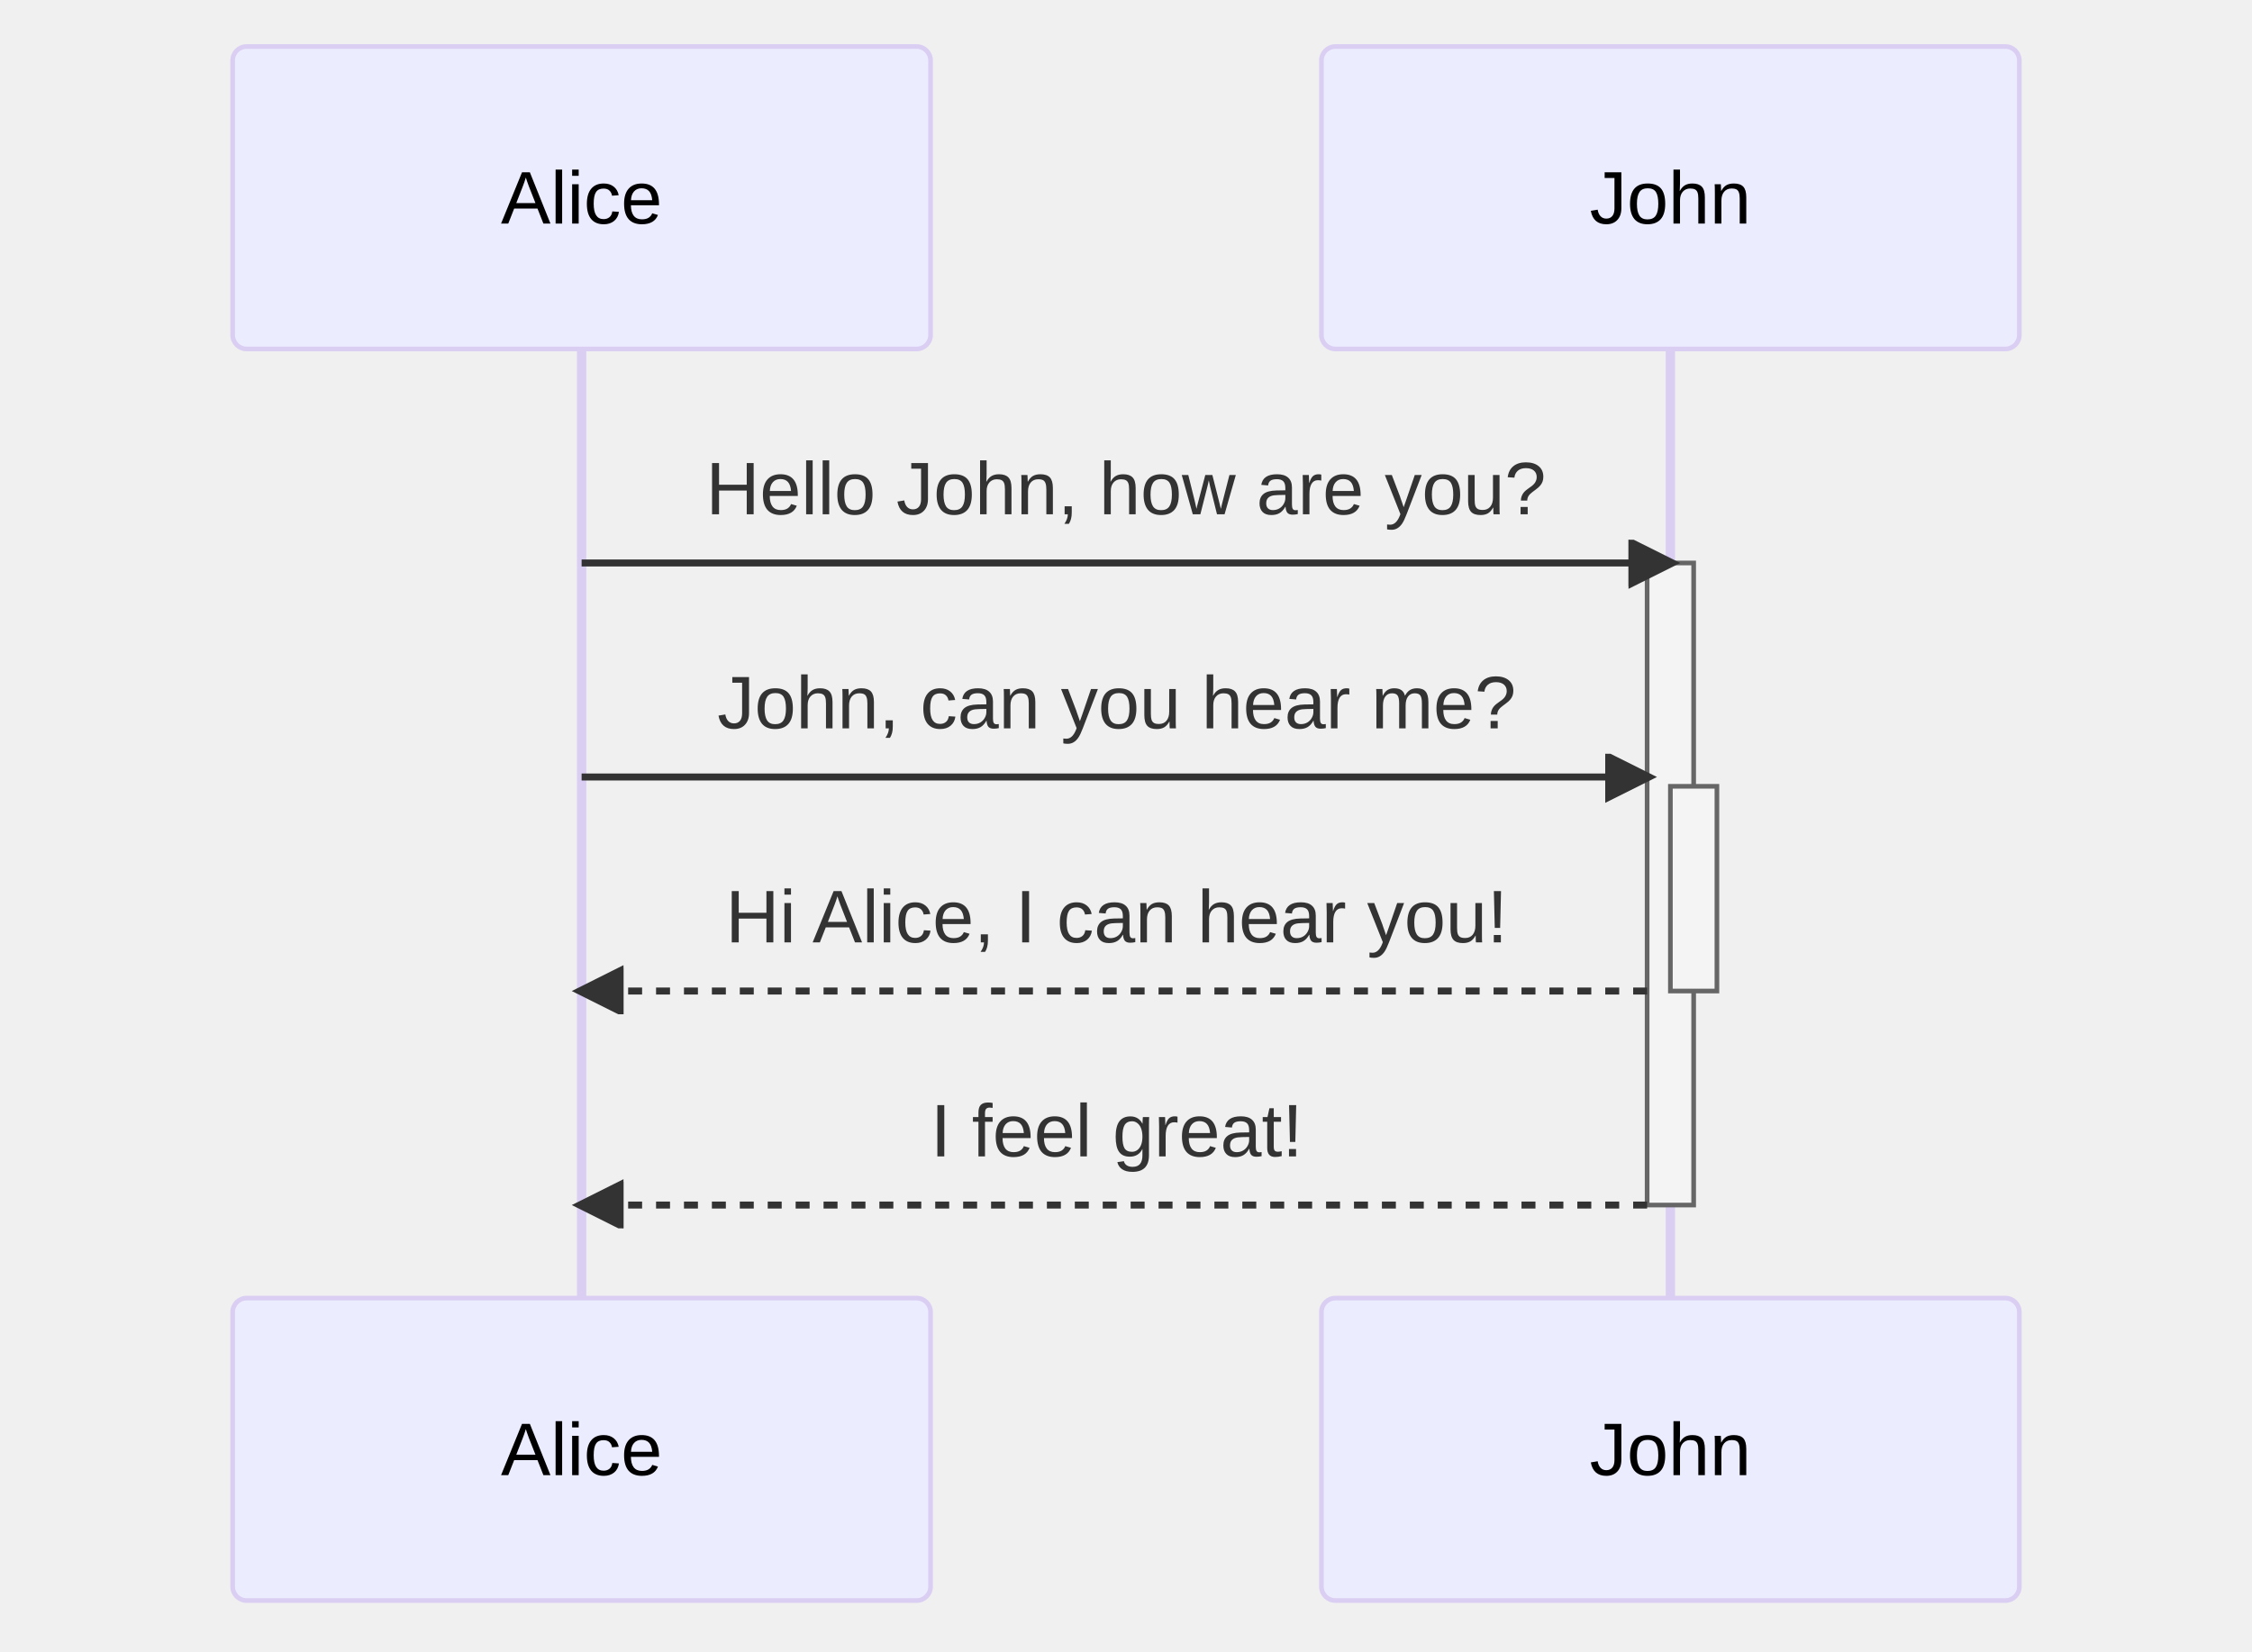
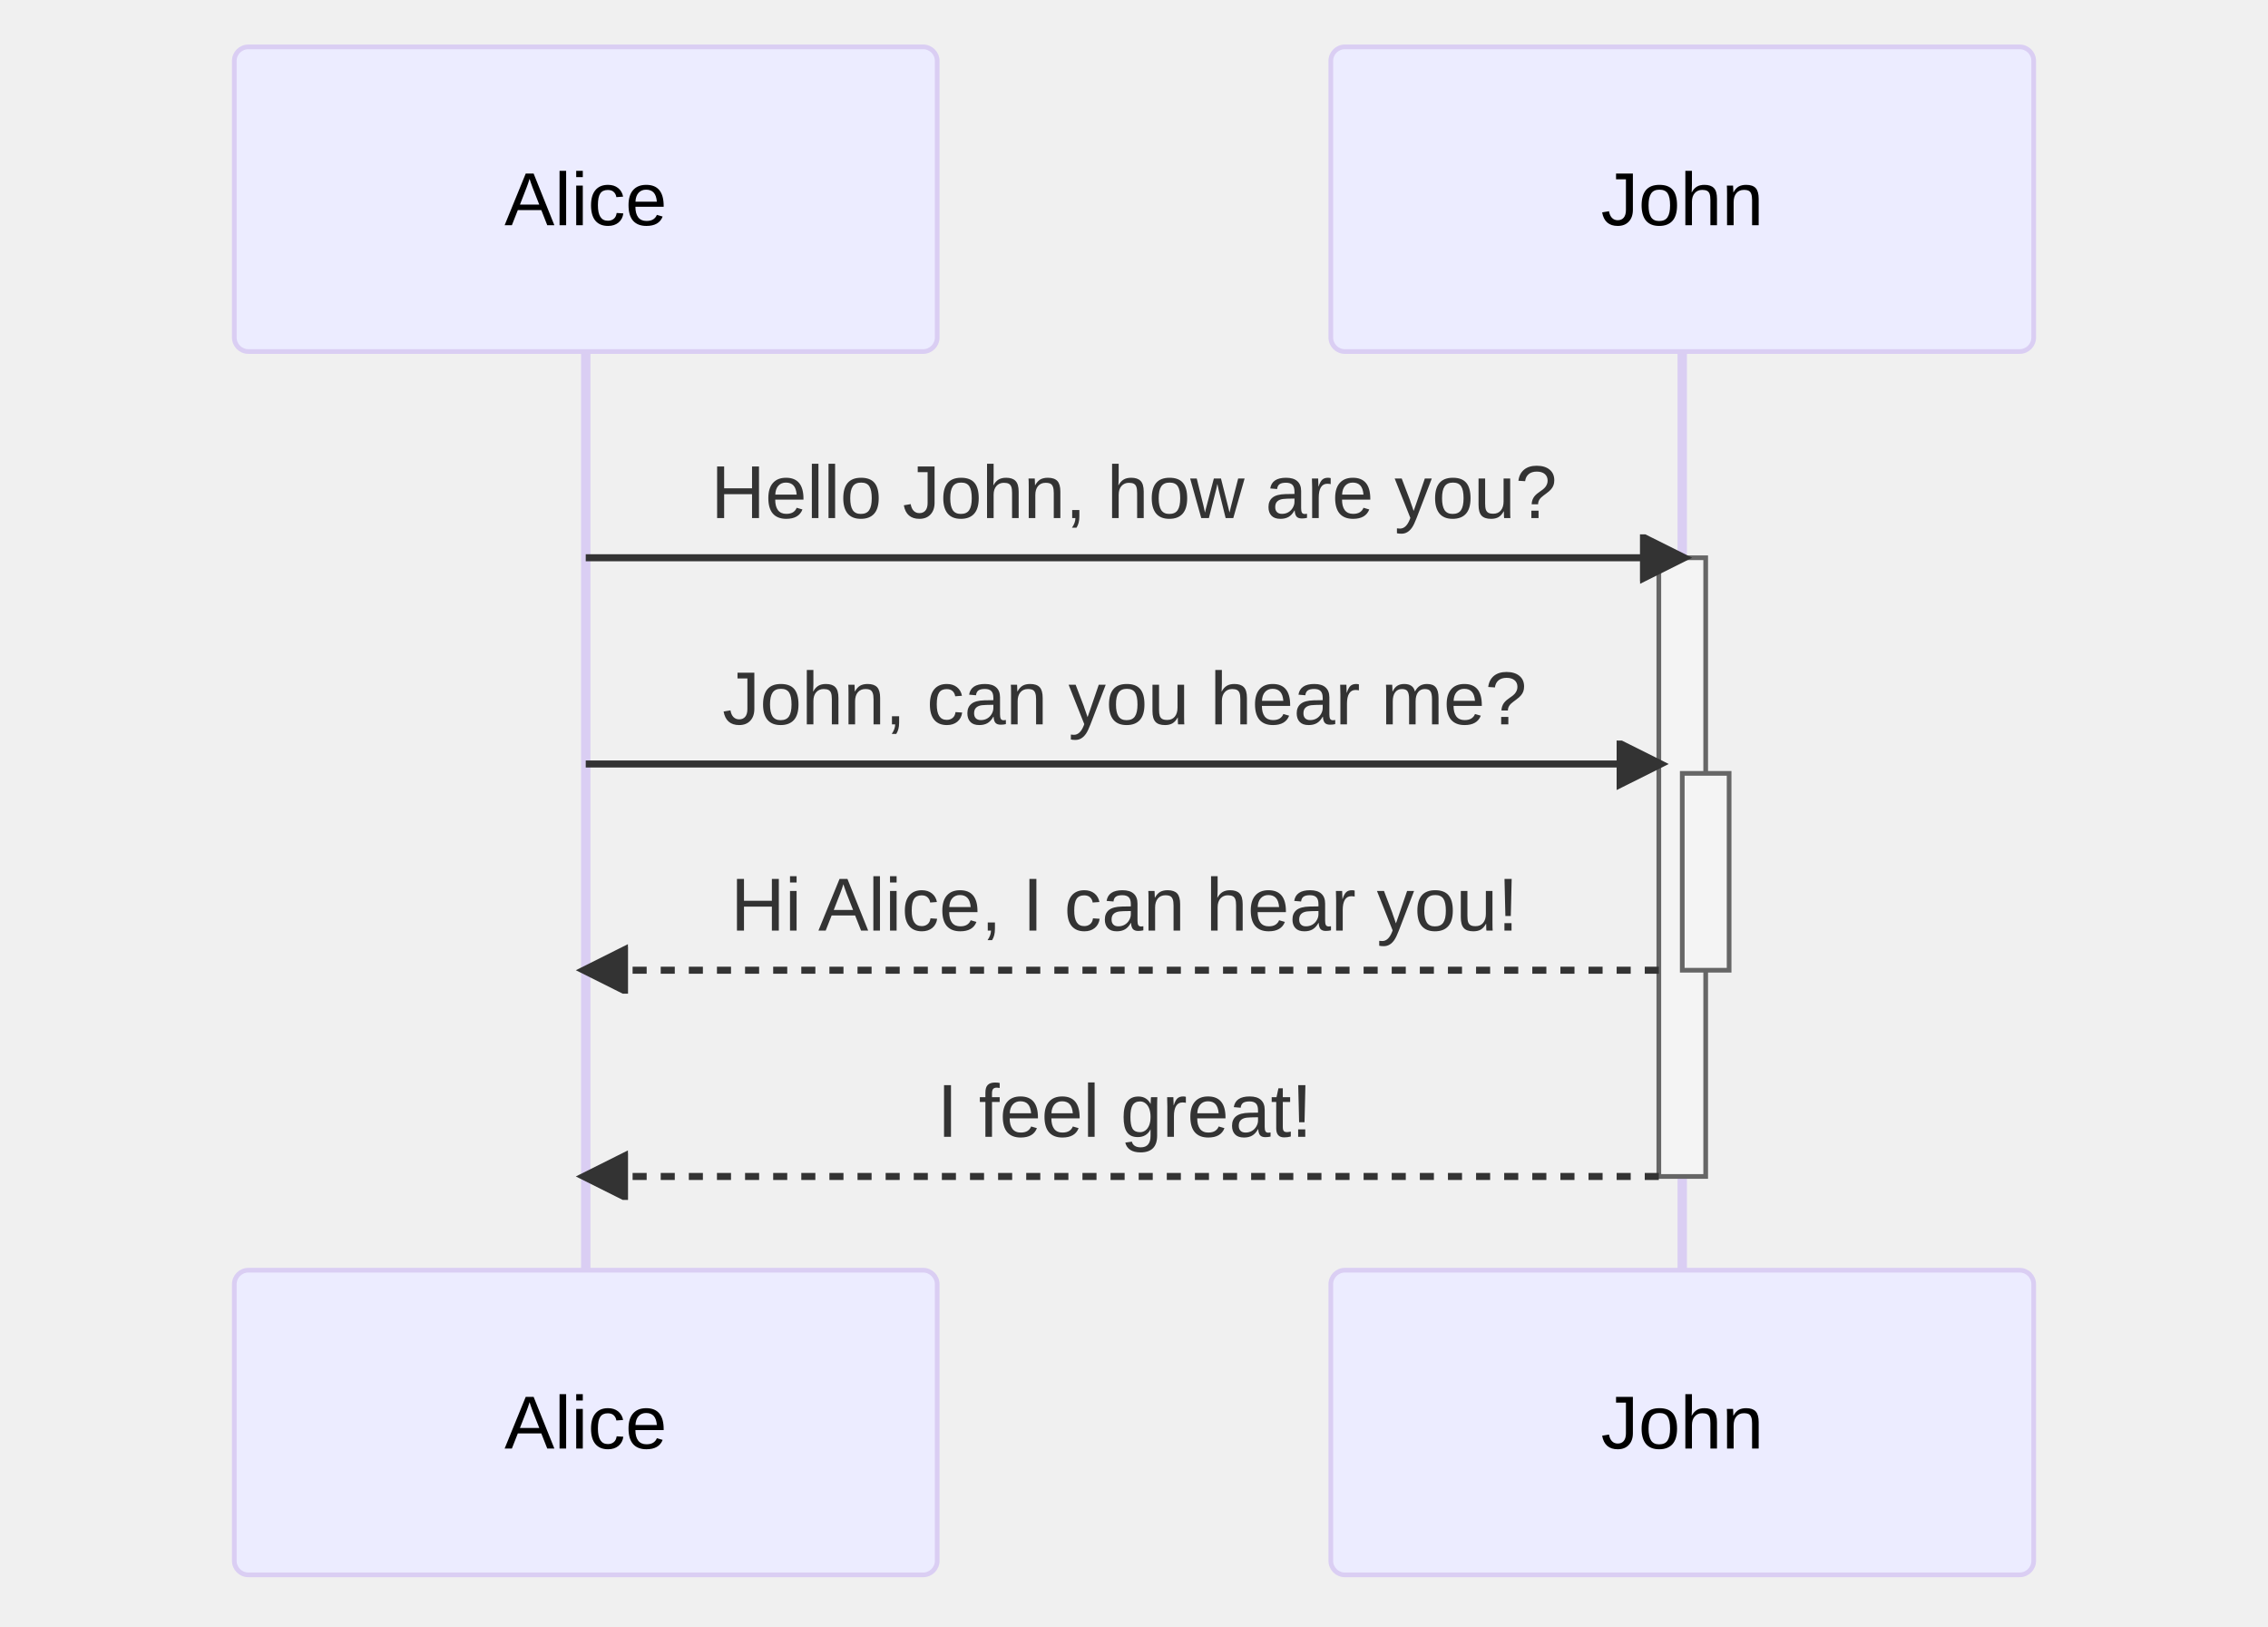
- <svg xmlns="http://www.w3.org/2000/svg" aria-roledescription="sequence" role="graphics-document document" viewBox="-50 -10 484 355" style="max-width: 484px; background-color: white;" width="100%" id="mermaid-0">
+ <svg xmlns="http://www.w3.org/2000/svg" aria-roledescription="sequence" role="graphics-document document" viewBox="-50 -10 484 347" style="max-width: 484px; background-color: white;" width="100%" id="mermaid-0">
  <style>#mermaid-0{font-family:"trebuchet ms",verdana,arial,sans-serif;font-size:16px;fill:#333;}#mermaid-0 .error-icon{fill:#552222;}#mermaid-0 .error-text{fill:#552222;stroke:#552222;}#mermaid-0 .edge-thickness-normal{stroke-width:2px;}#mermaid-0 .edge-thickness-thick{stroke-width:3.5px;}#mermaid-0 .edge-pattern-solid{stroke-dasharray:0;}#mermaid-0 .edge-pattern-dashed{stroke-dasharray:3;}#mermaid-0 .edge-pattern-dotted{stroke-dasharray:2;}#mermaid-0 .marker{fill:#333333;stroke:#333333;}#mermaid-0 .marker.cross{stroke:#333333;}#mermaid-0 svg{font-family:"trebuchet ms",verdana,arial,sans-serif;font-size:16px;}#mermaid-0 .actor{stroke:hsl(259.626, 59.777%, 87.902%);fill:#ECECFF;}#mermaid-0 text.actor&gt;tspan{fill:black;stroke:none;}#mermaid-0 .actor-line{stroke:grey;}#mermaid-0 .messageLine0{stroke-width:1.5;stroke-dasharray:none;stroke:#333;}#mermaid-0 .messageLine1{stroke-width:1.5;stroke-dasharray:2,2;stroke:#333;}#mermaid-0 #arrowhead path{fill:#333;stroke:#333;}#mermaid-0 .sequenceNumber{fill:white;}#mermaid-0 #sequencenumber{fill:#333;}#mermaid-0 #crosshead path{fill:#333;stroke:#333;}#mermaid-0 .messageText{fill:#333;stroke:none;}#mermaid-0 .labelBox{stroke:hsl(259.626, 59.777%, 87.902%);fill:#ECECFF;}#mermaid-0 .labelText,#mermaid-0 .labelText&gt;tspan{fill:black;stroke:none;}#mermaid-0 .loopText,#mermaid-0 .loopText&gt;tspan{fill:black;stroke:none;}#mermaid-0 .loopLine{stroke-width:2px;stroke-dasharray:2,2;stroke:hsl(259.626, 59.777%, 87.902%);fill:hsl(259.626, 59.777%, 87.902%);}#mermaid-0 .note{stroke:#aaaa33;fill:#fff5ad;}#mermaid-0 .noteText,#mermaid-0 .noteText&gt;tspan{fill:black;stroke:none;}#mermaid-0 .activation0{fill:#f4f4f4;stroke:#666;}#mermaid-0 .activation1{fill:#f4f4f4;stroke:#666;}#mermaid-0 .activation2{fill:#f4f4f4;stroke:#666;}#mermaid-0 .actorPopupMenu{position:absolute;}#mermaid-0 .actorPopupMenuPanel{position:absolute;fill:#ECECFF;box-shadow:0px 8px 16px 0px rgba(0,0,0,0.2);filter:drop-shadow(3px 5px 2px rgb(0 0 0 / 0.4));}#mermaid-0 .actor-man line{stroke:hsl(259.626, 59.777%, 87.902%);fill:#ECECFF;}#mermaid-0 .actor-man circle,#mermaid-0 line{stroke:hsl(259.626, 59.777%, 87.902%);fill:#ECECFF;stroke-width:2px;}#mermaid-0 :root{--mermaid-font-family:"trebuchet ms",verdana,arial,sans-serif;}</style>
  <g />
  <defs>
    <symbol height="24" width="24" id="computer">
      <path d="M2 2v13h20v-13h-20zm18 11h-16v-9h16v9zm-10.228 6l.466-1h3.524l.467 1h-4.457zm14.228 3h-24l2-6h2.104l-1.33 4h18.45l-1.297-4h2.073l2 6zm-5-10h-14v-7h14v7z" transform="scale(.5)" />
    </symbol>
  </defs>
  <defs>
    <symbol clip-rule="evenodd" fill-rule="evenodd" id="database">
      <path d="M12.258.001l.256.004.255.005.253.008.251.01.249.012.247.015.246.016.242.019.241.02.239.023.236.024.233.027.231.028.229.031.225.032.223.034.22.036.217.038.214.04.211.041.208.043.205.045.201.046.198.048.194.05.191.051.187.053.183.054.18.056.175.057.172.059.168.06.163.061.16.063.155.064.15.066.074.033.073.033.071.034.07.034.069.035.068.035.067.035.066.035.064.036.064.036.062.036.06.036.06.037.058.037.058.037.055.038.055.038.053.038.052.038.051.039.05.039.048.039.047.039.045.04.044.04.043.04.041.04.04.041.039.041.037.041.036.041.034.041.033.042.032.042.03.042.029.042.027.042.026.043.024.043.023.043.021.043.02.043.018.044.017.043.015.044.013.044.012.044.011.045.009.044.007.045.006.045.004.045.002.045.001.045v17l-.001.045-.002.045-.004.045-.006.045-.007.045-.009.044-.011.045-.012.044-.013.044-.015.044-.017.043-.018.044-.02.043-.021.043-.023.043-.024.043-.026.043-.027.042-.029.042-.03.042-.032.042-.033.042-.034.041-.036.041-.037.041-.039.041-.04.041-.041.04-.043.04-.044.04-.045.04-.047.039-.048.039-.05.039-.051.039-.052.038-.053.038-.055.038-.055.038-.058.037-.058.037-.06.037-.06.036-.062.036-.064.036-.064.036-.066.035-.067.035-.068.035-.069.035-.07.034-.071.034-.073.033-.074.033-.15.066-.155.064-.16.063-.163.061-.168.06-.172.059-.175.057-.18.056-.183.054-.187.053-.191.051-.194.05-.198.048-.201.046-.205.045-.208.043-.211.041-.214.04-.217.038-.22.036-.223.034-.225.032-.229.031-.231.028-.233.027-.236.024-.239.023-.241.02-.242.019-.246.016-.247.015-.249.012-.251.01-.253.008-.255.005-.256.004-.258.001-.258-.001-.256-.004-.255-.005-.253-.008-.251-.01-.249-.012-.247-.015-.245-.016-.243-.019-.241-.02-.238-.023-.236-.024-.234-.027-.231-.028-.228-.031-.226-.032-.223-.034-.22-.036-.217-.038-.214-.04-.211-.041-.208-.043-.204-.045-.201-.046-.198-.048-.195-.05-.19-.051-.187-.053-.184-.054-.179-.056-.176-.057-.172-.059-.167-.06-.164-.061-.159-.063-.155-.064-.151-.066-.074-.033-.072-.033-.072-.034-.07-.034-.069-.035-.068-.035-.067-.035-.066-.035-.064-.036-.063-.036-.062-.036-.061-.036-.06-.037-.058-.037-.057-.037-.056-.038-.055-.038-.053-.038-.052-.038-.051-.039-.049-.039-.049-.039-.046-.039-.046-.04-.044-.04-.043-.04-.041-.04-.04-.041-.039-.041-.037-.041-.036-.041-.034-.041-.033-.042-.032-.042-.03-.042-.029-.042-.027-.042-.026-.043-.024-.043-.023-.043-.021-.043-.02-.043-.018-.044-.017-.043-.015-.044-.013-.044-.012-.044-.011-.045-.009-.044-.007-.045-.006-.045-.004-.045-.002-.045-.001-.045v-17l.001-.045.002-.045.004-.045.006-.045.007-.045.009-.044.011-.045.012-.044.013-.044.015-.044.017-.043.018-.044.02-.043.021-.043.023-.043.024-.043.026-.043.027-.042.029-.042.03-.042.032-.042.033-.042.034-.041.036-.041.037-.041.039-.041.04-.041.041-.04.043-.04.044-.04.046-.04.046-.039.049-.039.049-.039.051-.039.052-.038.053-.038.055-.038.056-.038.057-.037.058-.037.06-.037.061-.036.062-.036.063-.036.064-.036.066-.035.067-.035.068-.035.069-.035.07-.034.072-.034.072-.033.074-.033.151-.066.155-.064.159-.063.164-.061.167-.06.172-.059.176-.057.179-.056.184-.054.187-.053.19-.051.195-.05.198-.048.201-.046.204-.045.208-.043.211-.041.214-.04.217-.038.22-.036.223-.034.226-.032.228-.031.231-.028.234-.027.236-.024.238-.023.241-.02.243-.019.245-.016.247-.015.249-.012.251-.01.253-.008.255-.005.256-.004.258-.001.258.001zm-9.258 20.499v.01l.001.021.003.021.004.022.005.021.006.022.007.022.009.023.01.022.011.023.012.023.013.023.015.023.016.024.017.023.018.024.019.024.021.024.022.025.023.024.024.025.052.049.056.05.061.051.066.051.07.051.075.051.079.052.084.052.088.052.092.052.097.052.102.051.105.052.11.052.114.051.119.051.123.051.127.05.131.05.135.05.139.048.144.049.147.047.152.047.155.047.16.045.163.045.167.043.171.043.176.041.178.041.183.039.187.039.19.037.194.035.197.035.202.033.204.031.209.03.212.029.216.027.219.025.222.024.226.021.23.02.233.018.236.016.24.015.243.012.246.01.249.008.253.005.256.004.259.001.26-.001.257-.004.254-.005.25-.008.247-.011.244-.012.241-.014.237-.016.233-.018.231-.021.226-.021.224-.024.22-.026.216-.027.212-.028.21-.031.205-.031.202-.034.198-.034.194-.036.191-.037.187-.039.183-.04.179-.04.175-.042.172-.043.168-.044.163-.045.16-.046.155-.046.152-.047.148-.048.143-.049.139-.049.136-.05.131-.05.126-.05.123-.051.118-.052.114-.051.11-.052.106-.052.101-.052.096-.052.092-.052.088-.053.083-.051.079-.052.074-.052.07-.051.065-.051.06-.051.056-.05.051-.05.023-.024.023-.025.021-.024.02-.024.019-.024.018-.024.017-.024.015-.023.014-.024.013-.023.012-.023.01-.023.01-.022.008-.022.006-.022.006-.022.004-.022.004-.021.001-.021.001-.021v-4.127l-.077.055-.08.053-.083.054-.085.053-.087.052-.09.052-.093.051-.095.05-.097.05-.1.049-.102.049-.105.048-.106.047-.109.047-.111.046-.114.045-.115.045-.118.044-.12.043-.122.042-.124.042-.126.041-.128.04-.13.04-.132.038-.134.038-.135.037-.138.037-.139.035-.142.035-.143.034-.144.033-.147.032-.148.031-.15.03-.151.03-.153.029-.154.027-.156.027-.158.026-.159.025-.161.024-.162.023-.163.022-.165.021-.166.02-.167.019-.169.018-.169.017-.171.016-.173.015-.173.014-.175.013-.175.012-.177.011-.178.01-.179.008-.179.008-.181.006-.182.005-.182.004-.184.003-.184.002h-.37l-.184-.002-.184-.003-.182-.004-.182-.005-.181-.006-.179-.008-.179-.008-.178-.01-.176-.011-.176-.012-.175-.013-.173-.014-.172-.015-.171-.016-.17-.017-.169-.018-.167-.019-.166-.02-.165-.021-.163-.022-.162-.023-.161-.024-.159-.025-.157-.026-.156-.027-.155-.027-.153-.029-.151-.03-.15-.03-.148-.031-.146-.032-.145-.033-.143-.034-.141-.035-.14-.035-.137-.037-.136-.037-.134-.038-.132-.038-.13-.04-.128-.04-.126-.041-.124-.042-.122-.042-.12-.044-.117-.043-.116-.045-.113-.045-.112-.046-.109-.047-.106-.047-.105-.048-.102-.049-.1-.049-.097-.05-.095-.05-.093-.052-.09-.051-.087-.052-.085-.053-.083-.054-.08-.054-.077-.054v4.127zm0-5.654v.011l.001.021.003.021.004.021.005.022.006.022.007.022.009.022.01.022.011.023.012.023.013.023.015.024.016.023.017.024.018.024.019.024.021.024.022.024.023.025.024.024.052.05.056.05.061.05.066.051.07.051.075.052.079.051.084.052.088.052.092.052.097.052.102.052.105.052.11.051.114.051.119.052.123.05.127.051.131.05.135.049.139.049.144.048.147.048.152.047.155.046.16.045.163.045.167.044.171.042.176.042.178.04.183.04.187.038.19.037.194.036.197.034.202.033.204.032.209.03.212.028.216.027.219.025.222.024.226.022.23.02.233.018.236.016.24.014.243.012.246.01.249.008.253.006.256.003.259.001.26-.001.257-.003.254-.006.25-.008.247-.01.244-.012.241-.015.237-.016.233-.018.231-.02.226-.022.224-.024.22-.025.216-.027.212-.029.21-.03.205-.032.202-.033.198-.035.194-.036.191-.037.187-.039.183-.039.179-.041.175-.042.172-.043.168-.044.163-.045.16-.045.155-.047.152-.047.148-.048.143-.048.139-.05.136-.049.131-.05.126-.051.123-.051.118-.051.114-.052.11-.052.106-.052.101-.052.096-.052.092-.052.088-.052.083-.052.079-.052.074-.051.07-.052.065-.051.06-.05.056-.051.051-.049.023-.025.023-.024.021-.025.02-.024.019-.024.018-.024.017-.024.015-.023.014-.023.013-.024.012-.022.01-.023.01-.023.008-.022.006-.022.006-.022.004-.021.004-.022.001-.021.001-.021v-4.139l-.077.054-.08.054-.083.054-.085.052-.087.053-.09.051-.093.051-.095.051-.097.05-.1.049-.102.049-.105.048-.106.047-.109.047-.111.046-.114.045-.115.044-.118.044-.12.044-.122.042-.124.042-.126.041-.128.04-.13.039-.132.039-.134.038-.135.037-.138.036-.139.036-.142.035-.143.033-.144.033-.147.033-.148.031-.15.03-.151.03-.153.028-.154.028-.156.027-.158.026-.159.025-.161.024-.162.023-.163.022-.165.021-.166.02-.167.019-.169.018-.169.017-.171.016-.173.015-.173.014-.175.013-.175.012-.177.011-.178.009-.179.009-.179.007-.181.007-.182.005-.182.004-.184.003-.184.002h-.37l-.184-.002-.184-.003-.182-.004-.182-.005-.181-.007-.179-.007-.179-.009-.178-.009-.176-.011-.176-.012-.175-.013-.173-.014-.172-.015-.171-.016-.17-.017-.169-.018-.167-.019-.166-.02-.165-.021-.163-.022-.162-.023-.161-.024-.159-.025-.157-.026-.156-.027-.155-.028-.153-.028-.151-.03-.15-.03-.148-.031-.146-.033-.145-.033-.143-.033-.141-.035-.14-.036-.137-.036-.136-.037-.134-.038-.132-.039-.13-.039-.128-.04-.126-.041-.124-.042-.122-.043-.12-.043-.117-.044-.116-.044-.113-.046-.112-.046-.109-.046-.106-.047-.105-.048-.102-.049-.1-.049-.097-.05-.095-.051-.093-.051-.09-.051-.087-.053-.085-.052-.083-.054-.08-.054-.077-.054v4.139zm0-5.666v.011l.001.02.003.022.004.021.005.022.006.021.007.022.009.023.01.022.011.023.012.023.013.023.015.023.016.024.017.024.018.023.019.024.021.025.022.024.023.024.024.025.052.05.056.05.061.05.066.051.07.051.075.052.079.051.084.052.088.052.092.052.097.052.102.052.105.051.11.052.114.051.119.051.123.051.127.05.131.05.135.05.139.049.144.048.147.048.152.047.155.046.16.045.163.045.167.043.171.043.176.042.178.04.183.04.187.038.19.037.194.036.197.034.202.033.204.032.209.03.212.028.216.027.219.025.222.024.226.021.23.02.233.018.236.017.24.014.243.012.246.01.249.008.253.006.256.003.259.001.26-.001.257-.003.254-.006.25-.008.247-.01.244-.013.241-.014.237-.016.233-.018.231-.02.226-.022.224-.024.22-.025.216-.027.212-.029.21-.03.205-.032.202-.033.198-.035.194-.036.191-.037.187-.039.183-.039.179-.041.175-.042.172-.043.168-.044.163-.045.16-.045.155-.047.152-.047.148-.048.143-.049.139-.049.136-.049.131-.051.126-.05.123-.051.118-.052.114-.051.11-.052.106-.052.101-.052.096-.052.092-.052.088-.052.083-.052.079-.052.074-.052.07-.051.065-.051.06-.051.056-.05.051-.049.023-.025.023-.025.021-.024.02-.024.019-.024.018-.024.017-.024.015-.023.014-.024.013-.023.012-.023.01-.022.01-.023.008-.022.006-.022.006-.022.004-.022.004-.021.001-.021.001-.021v-4.153l-.077.054-.08.054-.083.053-.085.053-.087.053-.09.051-.093.051-.095.051-.097.05-.1.049-.102.048-.105.048-.106.048-.109.046-.111.046-.114.046-.115.044-.118.044-.12.043-.122.043-.124.042-.126.041-.128.04-.13.039-.132.039-.134.038-.135.037-.138.036-.139.036-.142.034-.143.034-.144.033-.147.032-.148.032-.15.03-.151.03-.153.028-.154.028-.156.027-.158.026-.159.024-.161.024-.162.023-.163.023-.165.021-.166.02-.167.019-.169.018-.169.017-.171.016-.173.015-.173.014-.175.013-.175.012-.177.01-.178.01-.179.009-.179.007-.181.006-.182.006-.182.004-.184.003-.184.001-.185.001-.185-.001-.184-.001-.184-.003-.182-.004-.182-.006-.181-.006-.179-.007-.179-.009-.178-.01-.176-.01-.176-.012-.175-.013-.173-.014-.172-.015-.171-.016-.17-.017-.169-.018-.167-.019-.166-.02-.165-.021-.163-.023-.162-.023-.161-.024-.159-.024-.157-.026-.156-.027-.155-.028-.153-.028-.151-.03-.15-.03-.148-.032-.146-.032-.145-.033-.143-.034-.141-.034-.14-.036-.137-.036-.136-.037-.134-.038-.132-.039-.13-.039-.128-.041-.126-.041-.124-.041-.122-.043-.12-.043-.117-.044-.116-.044-.113-.046-.112-.046-.109-.046-.106-.048-.105-.048-.102-.048-.1-.05-.097-.049-.095-.051-.093-.051-.09-.052-.087-.052-.085-.053-.083-.053-.08-.054-.077-.054v4.153zm8.74-8.179l-.257.004-.254.005-.25.008-.247.011-.244.012-.241.014-.237.016-.233.018-.231.021-.226.022-.224.023-.22.026-.216.027-.212.028-.21.031-.205.032-.202.033-.198.034-.194.036-.191.038-.187.038-.183.04-.179.041-.175.042-.172.043-.168.043-.163.045-.16.046-.155.046-.152.048-.148.048-.143.048-.139.049-.136.05-.131.05-.126.051-.123.051-.118.051-.114.052-.11.052-.106.052-.101.052-.096.052-.092.052-.088.052-.083.052-.079.052-.074.051-.07.052-.065.051-.06.05-.056.05-.051.05-.023.025-.023.024-.021.024-.02.025-.019.024-.018.024-.017.023-.015.024-.014.023-.013.023-.012.023-.01.023-.01.022-.008.022-.006.023-.006.021-.004.022-.004.021-.001.021-.001.021.001.021.001.021.004.021.004.022.006.021.006.023.008.022.01.022.01.023.012.023.013.023.014.023.015.024.017.023.018.024.019.024.02.025.021.024.023.024.023.025.051.05.056.05.06.05.065.051.07.052.074.051.079.052.083.052.088.052.092.052.096.052.101.052.106.052.11.052.114.052.118.051.123.051.126.051.131.05.136.05.139.049.143.048.148.048.152.048.155.046.16.046.163.045.168.043.172.043.175.042.179.041.183.04.187.038.191.038.194.036.198.034.202.033.205.032.21.031.212.028.216.027.22.026.224.023.226.022.231.021.233.018.237.016.241.014.244.012.247.011.25.008.254.005.257.004.26.001.26-.001.257-.004.254-.005.25-.008.247-.011.244-.012.241-.014.237-.016.233-.018.231-.021.226-.022.224-.023.22-.026.216-.027.212-.028.21-.031.205-.032.202-.033.198-.034.194-.036.191-.038.187-.038.183-.04.179-.041.175-.042.172-.043.168-.043.163-.045.16-.046.155-.046.152-.048.148-.048.143-.048.139-.049.136-.05.131-.05.126-.051.123-.051.118-.051.114-.052.11-.052.106-.052.101-.052.096-.052.092-.052.088-.052.083-.052.079-.052.074-.051.07-.052.065-.051.06-.05.056-.05.051-.05.023-.025.023-.024.021-.024.02-.025.019-.024.018-.024.017-.023.015-.024.014-.023.013-.023.012-.023.01-.023.01-.022.008-.022.006-.023.006-.021.004-.022.004-.021.001-.021.001-.021-.001-.021-.001-.021-.004-.021-.004-.022-.006-.021-.006-.023-.008-.022-.01-.022-.01-.023-.012-.023-.013-.023-.014-.023-.015-.024-.017-.023-.018-.024-.019-.024-.02-.025-.021-.024-.023-.024-.023-.025-.051-.05-.056-.05-.06-.05-.065-.051-.07-.052-.074-.051-.079-.052-.083-.052-.088-.052-.092-.052-.096-.052-.101-.052-.106-.052-.11-.052-.114-.052-.118-.051-.123-.051-.126-.051-.131-.05-.136-.05-.139-.049-.143-.048-.148-.048-.152-.048-.155-.046-.16-.046-.163-.045-.168-.043-.172-.043-.175-.042-.179-.041-.183-.04-.187-.038-.191-.038-.194-.036-.198-.034-.202-.033-.205-.032-.21-.031-.212-.028-.216-.027-.22-.026-.224-.023-.226-.022-.231-.021-.233-.018-.237-.016-.241-.014-.244-.012-.247-.011-.25-.008-.254-.005-.257-.004-.26-.001-.26.001z" transform="scale(.5)" />
    </symbol>
  </defs>
  <defs>
    <symbol height="24" width="24" id="clock">
      <path d="M12 2c5.514 0 10 4.486 10 10s-4.486 10-10 10-10-4.486-10-10 4.486-10 10-10zm0-2c-6.627 0-12 5.373-12 12s5.373 12 12 12 12-5.373 12-12-5.373-12-12-12zm5.848 12.459c.202.038.202.333.001.372-1.907.361-6.045 1.111-6.547 1.111-.719 0-1.301-.582-1.301-1.301 0-.512.77-5.447 1.125-7.445.034-.192.312-.181.343.014l.985 6.238 5.394 1.011z" transform="scale(.5)" />
    </symbol>
  </defs>
  <g>
-     <line stroke="#999" stroke-width="0.5px" class="200" y2="289" x2="75" y1="5" x1="75" id="actor0" />
+     <line stroke="#999" stroke-width="0.5px" class="200" y2="281" x2="75" y1="5" x1="75" id="actor0" />
    <g id="root-0">
      <rect class="actor" ry="3" rx="3" height="65" width="150" stroke="#666" fill="#eaeaea" y="0" x="0" />
      <text style="text-anchor: middle; font-size: 16px; font-weight: 400;" class="actor" alignment-baseline="central" dominant-baseline="central" y="32.5" x="75">
        <tspan dy="0" x="75">Alice</tspan>
      </text>
    </g>
  </g>
  <g>
-     <line stroke="#999" stroke-width="0.5px" class="200" y2="289" x2="309" y1="5" x1="309" id="actor1" />
+     <line stroke="#999" stroke-width="0.5px" class="200" y2="281" x2="309" y1="5" x1="309" id="actor1" />
    <g id="root-1">
      <rect class="actor" ry="3" rx="3" height="65" width="150" stroke="#666" fill="#eaeaea" y="0" x="234" />
      <text style="text-anchor: middle; font-size: 16px; font-weight: 400;" class="actor" alignment-baseline="central" dominant-baseline="central" y="32.5" x="309">
        <tspan dy="0" x="309">John</tspan>
      </text>
    </g>
  </g>
  <defs>
    <marker orient="auto" markerHeight="12" markerWidth="12" markerUnits="userSpaceOnUse" refY="5" refX="9" id="arrowhead">
      <path d="M 0 0 L 10 5 L 0 10 z" />
    </marker>
  </defs>
  <defs>
    <marker refY="5" refX="4" orient="auto" markerHeight="8" markerWidth="15" id="crosshead">
      <path style="stroke-dasharray: 0, 0;" d="M 1,2 L 6,7 M 6,2 L 1,7" stroke-width="1pt" stroke="#000000" fill="none" />
    </marker>
  </defs>
  <defs>
    <marker orient="auto" markerHeight="28" markerWidth="20" refY="7" refX="18" id="filled-head">
      <path d="M 18,7 L9,13 L14,7 L9,1 Z" />
    </marker>
  </defs>
  <defs>
    <marker orient="auto" markerHeight="40" markerWidth="60" refY="15" refX="15" id="sequencenumber">
      <circle r="6" cy="15" cx="15" />
    </marker>
  </defs>
  <g>
-     <rect class="activation0" ry="0" rx="0" height="138" width="10" stroke="#666" fill="#EDF2AE" y="111" x="304" />
+     <rect class="activation0" ry="0" rx="0" height="132" width="10" stroke="#666" fill="#EDF2AE" y="109" x="304" />
  </g>
  <g>
-     <rect class="activation1" ry="0" rx="0" height="44" width="10" stroke="#666" fill="#EDF2AE" y="159" x="309" />
+     <rect class="activation1" ry="0" rx="0" height="42" width="10" stroke="#666" fill="#EDF2AE" y="155" x="309" />
  </g>
  <text style="font-size: 16px; font-weight: 400;" dy="1em" class="messageText" alignment-baseline="middle" dominant-baseline="middle" text-anchor="middle" y="80" x="192">Hello John, how are you?</text>
-   <line style="fill: none;" marker-end="url(#arrowhead)" stroke="none" stroke-width="2" class="messageLine0" y2="111" x2="309" y1="111" x1="75" />
-   <text style="font-size: 16px; font-weight: 400;" dy="1em" class="messageText" alignment-baseline="middle" dominant-baseline="middle" text-anchor="middle" y="126" x="190">John, can you hear me?</text>
-   <line style="fill: none;" marker-end="url(#arrowhead)" stroke="none" stroke-width="2" class="messageLine0" y2="157" x2="304" y1="157" x1="75" />
-   <text style="font-size: 16px; font-weight: 400;" dy="1em" class="messageText" alignment-baseline="middle" dominant-baseline="middle" text-anchor="middle" y="172" x="190">Hi Alice, I can hear you!</text>
-   <line style="stroke-dasharray: 3, 3; fill: none;" marker-end="url(#arrowhead)" stroke="none" stroke-width="2" class="messageLine1" y2="203" x2="75" y1="203" x1="304" />
-   <text style="font-size: 16px; font-weight: 400;" dy="1em" class="messageText" alignment-baseline="middle" dominant-baseline="middle" text-anchor="middle" y="218" x="190">I feel great!</text>
-   <line style="stroke-dasharray: 3, 3; fill: none;" marker-end="url(#arrowhead)" stroke="none" stroke-width="2" class="messageLine1" y2="249" x2="75" y1="249" x1="304" />
+   <line style="fill: none;" marker-end="url(#arrowhead)" stroke="none" stroke-width="2" class="messageLine0" y2="109" x2="309" y1="109" x1="75" />
+   <text style="font-size: 16px; font-weight: 400;" dy="1em" class="messageText" alignment-baseline="middle" dominant-baseline="middle" text-anchor="middle" y="124" x="190">John, can you hear me?</text>
+   <line style="fill: none;" marker-end="url(#arrowhead)" stroke="none" stroke-width="2" class="messageLine0" y2="153" x2="304" y1="153" x1="75" />
+   <text style="font-size: 16px; font-weight: 400;" dy="1em" class="messageText" alignment-baseline="middle" dominant-baseline="middle" text-anchor="middle" y="168" x="190">Hi Alice, I can hear you!</text>
+   <line style="stroke-dasharray: 3, 3; fill: none;" marker-end="url(#arrowhead)" stroke="none" stroke-width="2" class="messageLine1" y2="197" x2="75" y1="197" x1="304" />
+   <text style="font-size: 16px; font-weight: 400;" dy="1em" class="messageText" alignment-baseline="middle" dominant-baseline="middle" text-anchor="middle" y="212" x="190">I feel great!</text>
+   <line style="stroke-dasharray: 3, 3; fill: none;" marker-end="url(#arrowhead)" stroke="none" stroke-width="2" class="messageLine1" y2="241" x2="75" y1="241" x1="304" />
  <g>
-     <rect class="actor" ry="3" rx="3" height="65" width="150" stroke="#666" fill="#eaeaea" y="269" x="0" />
-     <text style="text-anchor: middle; font-size: 16px; font-weight: 400;" class="actor" alignment-baseline="central" dominant-baseline="central" y="301.5" x="75">
+     <rect class="actor" ry="3" rx="3" height="65" width="150" stroke="#666" fill="#eaeaea" y="261" x="0" />
+     <text style="text-anchor: middle; font-size: 16px; font-weight: 400;" class="actor" alignment-baseline="central" dominant-baseline="central" y="293.5" x="75">
      <tspan dy="0" x="75">Alice</tspan>
    </text>
  </g>
  <g>
-     <rect class="actor" ry="3" rx="3" height="65" width="150" stroke="#666" fill="#eaeaea" y="269" x="234" />
-     <text style="text-anchor: middle; font-size: 16px; font-weight: 400;" class="actor" alignment-baseline="central" dominant-baseline="central" y="301.5" x="309">
+     <rect class="actor" ry="3" rx="3" height="65" width="150" stroke="#666" fill="#eaeaea" y="261" x="234" />
+     <text style="text-anchor: middle; font-size: 16px; font-weight: 400;" class="actor" alignment-baseline="central" dominant-baseline="central" y="293.5" x="309">
      <tspan dy="0" x="309">John</tspan>
    </text>
  </g>
</svg>
